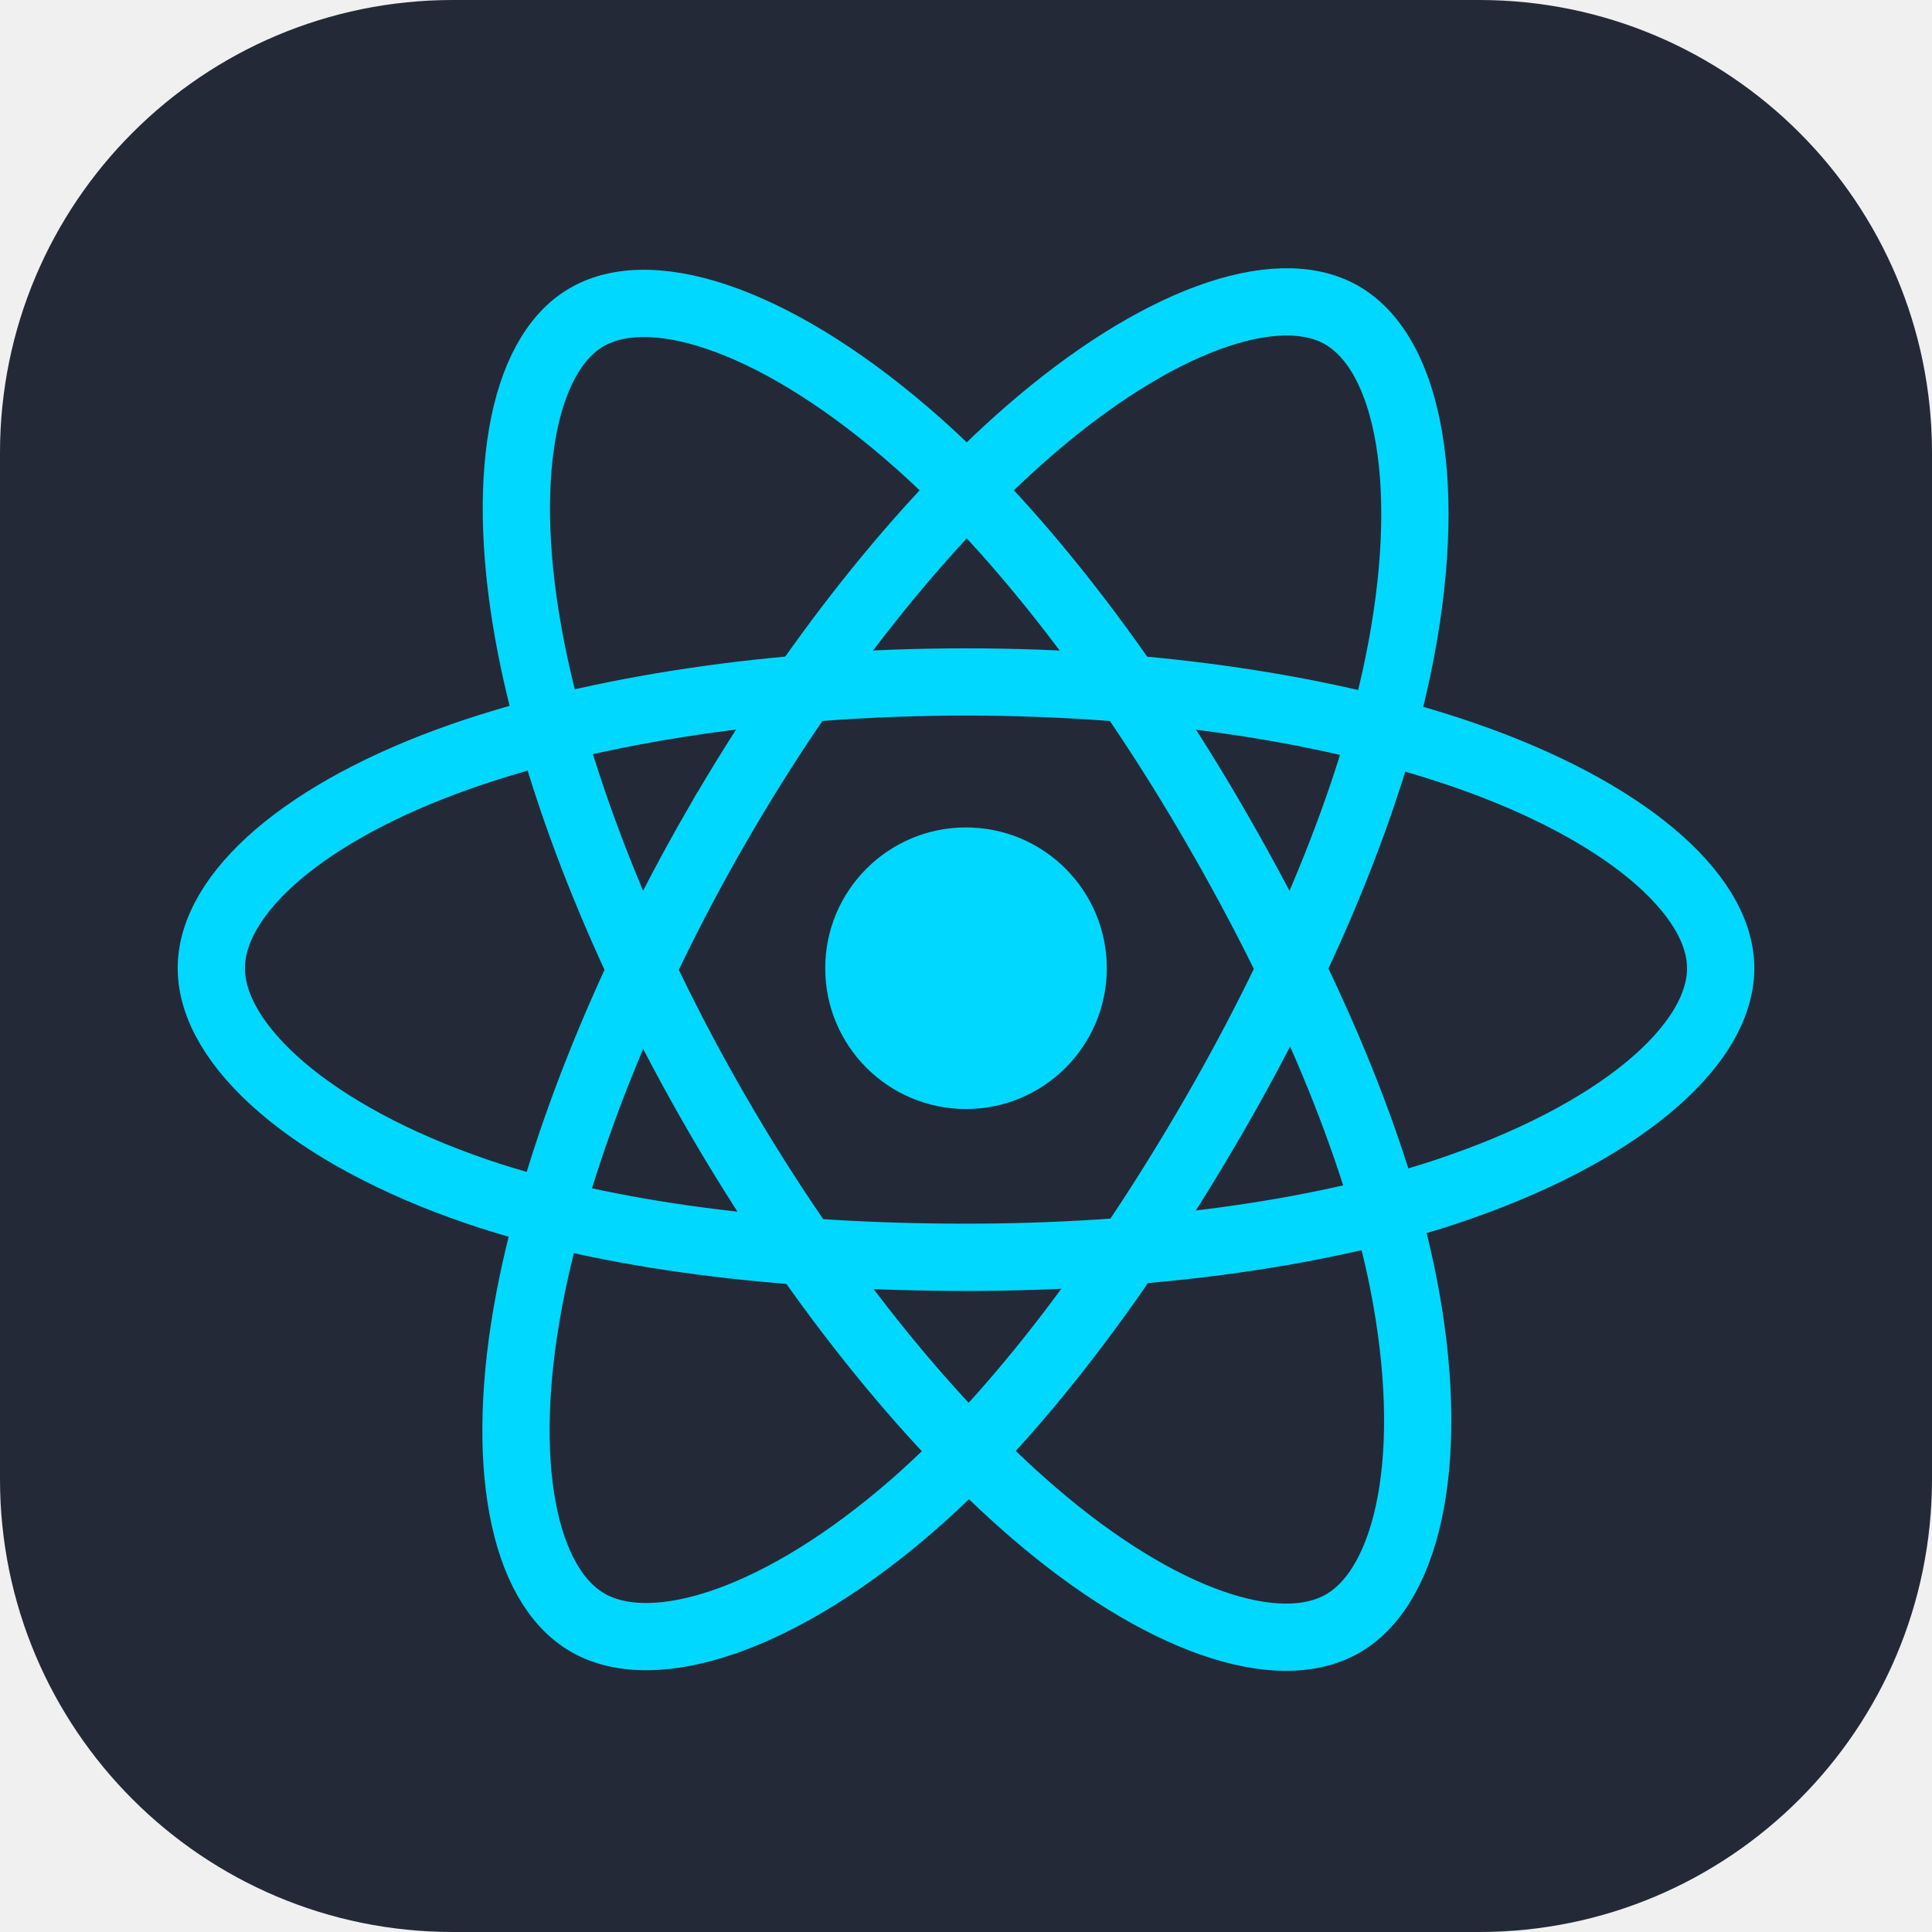
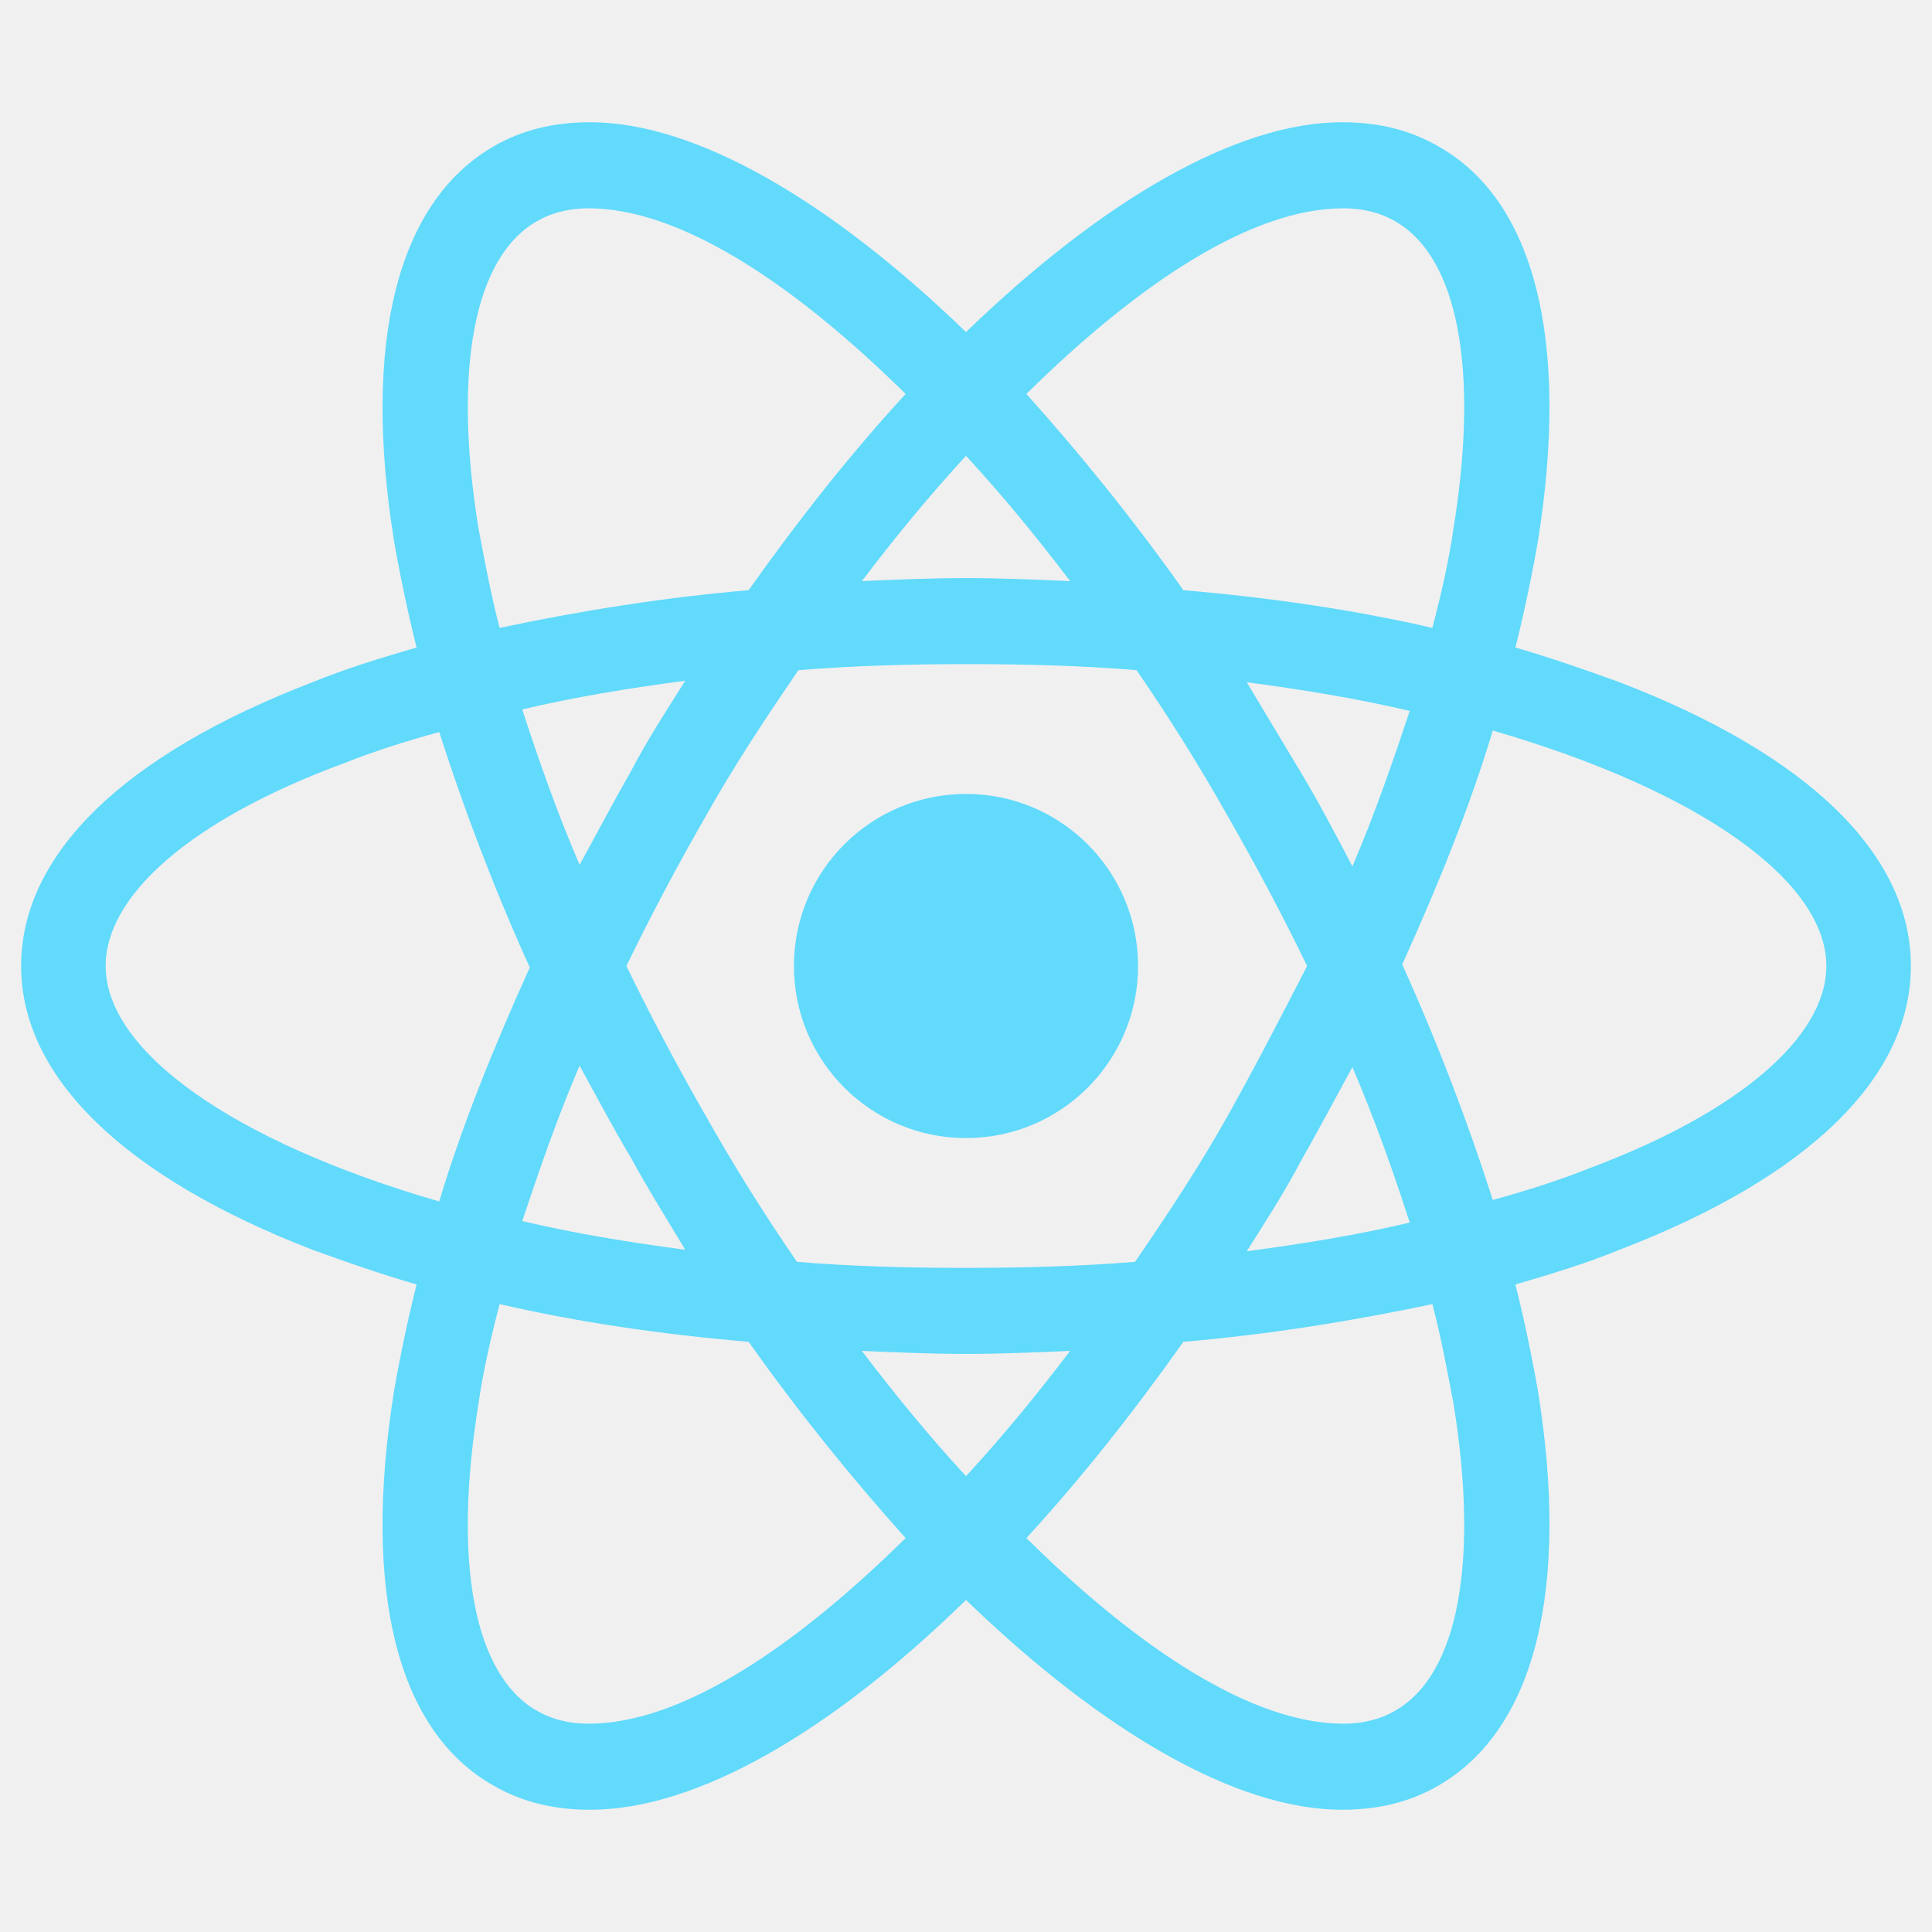
- <svg xmlns="http://www.w3.org/2000/svg" width="106" height="106" viewBox="0 0 106 106" fill="none">
-   <g clip-path="url(#clip0_83_8)">
-     <path d="M81.156 0H24.844C11.123 0 0 11.123 0 24.844V81.156C0 94.877 11.123 106 24.844 106H81.156C94.877 106 106 94.877 106 81.156V24.844C106 11.123 94.877 0 81.156 0Z" fill="#242938" />
-     <path d="M53 60.847C57.267 60.847 60.725 57.388 60.725 53.122C60.725 48.856 57.267 45.397 53 45.397C48.734 45.397 45.276 48.856 45.276 53.122C45.276 57.388 48.734 60.847 53 60.847Z" fill="#00D8FF" />
-     <path d="M53.001 37.416C63.372 37.416 73.007 38.904 80.272 41.405C89.025 44.419 94.406 48.986 94.406 53.122C94.406 57.432 88.703 62.285 79.303 65.399C72.197 67.753 62.846 68.982 53.001 68.982C42.907 68.982 33.348 67.828 26.162 65.373C17.07 62.265 11.594 57.35 11.594 53.122C11.594 49.02 16.732 44.487 25.362 41.479C32.654 38.936 42.526 37.416 52.999 37.416H53.001Z" stroke="#00D8FF" stroke-width="3.69" />
-     <path d="M39.328 45.314C44.51 36.33 50.612 28.727 56.408 23.683C63.391 17.606 70.036 15.226 73.619 17.292C77.352 19.445 78.707 26.811 76.709 36.509C75.2 43.84 71.591 52.555 66.673 61.084C61.63 69.828 55.856 77.532 50.139 82.529C42.905 88.852 35.911 91.141 32.248 89.029C28.695 86.981 27.336 80.264 29.041 71.285C30.481 63.699 34.096 54.387 39.326 45.314H39.328Z" stroke="#00D8FF" stroke-width="3.69" />
-     <path d="M39.341 61.106C34.145 52.132 30.607 43.047 29.131 35.507C27.353 26.422 28.61 19.476 32.189 17.404C35.919 15.244 42.976 17.749 50.381 24.324C55.979 29.294 61.727 36.771 66.66 45.291C71.717 54.027 75.508 62.878 76.982 70.326C78.848 79.752 77.338 86.954 73.679 89.072C70.129 91.127 63.632 88.951 56.704 82.989C50.851 77.953 44.588 70.17 39.341 61.106Z" stroke="#00D8FF" stroke-width="3.69" />
+ <svg xmlns="http://www.w3.org/2000/svg" viewBox="0 0 128 128">
+   <g fill="#61DAFB">
+     <circle cx="64" cy="64" r="11.4" />
+     <path d="M107.3 45.2c-2.2-.8-4.5-1.6-6.9-2.3.6-2.4 1.1-4.8 1.5-7.1 2.1-13.2-.2-22.5-6.6-26.1-1.9-1.1-4-1.6-6.4-1.6-7 0-15.9 5.2-24.9 13.9-9-8.7-17.9-13.9-24.9-13.9-2.4 0-4.5.5-6.4 1.6-6.4 3.7-8.7 13-6.6 26.1.4 2.3.9 4.7 1.5 7.1-2.4.7-4.7 1.4-6.9 2.3C8.2 50 1.4 56.6 1.4 64s6.9 14 19.3 18.8c2.2.8 4.5 1.6 6.9 2.3-.6 2.4-1.1 4.8-1.5 7.1-2.1 13.2.2 22.5 6.6 26.1 1.9 1.1 4 1.6 6.4 1.6 7.1 0 16-5.2 24.9-13.9 9 8.7 17.9 13.9 24.9 13.9 2.4 0 4.5-.5 6.4-1.6 6.4-3.7 8.7-13 6.6-26.1-.4-2.3-.9-4.7-1.5-7.1 2.4-.7 4.7-1.4 6.9-2.3 12.5-4.8 19.3-11.4 19.3-18.8s-6.8-14-19.3-18.8zM92.5 14.7c4.1 2.4 5.5 9.8 3.8 20.3-.3 2.1-.8 4.3-1.4 6.6-5.2-1.2-10.7-2-16.5-2.5-3.4-4.8-6.9-9.1-10.4-13 7.4-7.3 14.9-12.3 21-12.3 1.3 0 2.5.3 3.5.9zM81.3 74c-1.8 3.2-3.9 6.4-6.1 9.6-3.7.3-7.4.4-11.2.4-3.9 0-7.6-.1-11.2-.4-2.2-3.2-4.2-6.4-6-9.6-1.9-3.3-3.7-6.7-5.3-10 1.6-3.3 3.4-6.7 5.3-10 1.8-3.2 3.9-6.4 6.1-9.6 3.7-.3 7.4-.4 11.2-.4 3.9 0 7.6.1 11.2.4 2.2 3.2 4.2 6.4 6 9.6 1.9 3.3 3.7 6.7 5.3 10-1.7 3.3-3.4 6.6-5.3 10zm8.3-3.3c1.5 3.5 2.7 6.9 3.8 10.3-3.4.8-7 1.4-10.8 1.9 1.2-1.9 2.5-3.9 3.6-6 1.2-2.1 2.3-4.2 3.4-6.2zM64 97.8c-2.4-2.6-4.7-5.4-6.9-8.3 2.3.1 4.6.2 6.9.2 2.3 0 4.6-.1 6.9-.2-2.2 2.9-4.5 5.7-6.9 8.3zm-18.6-15c-3.8-.5-7.4-1.1-10.8-1.9 1.1-3.3 2.3-6.8 3.8-10.3 1.1 2 2.2 4.1 3.4 6.1 1.2 2.2 2.4 4.1 3.6 6.1zm-7-25.5c-1.5-3.5-2.7-6.9-3.8-10.3 3.4-.8 7-1.4 10.8-1.9-1.2 1.9-2.5 3.9-3.6 6-1.2 2.1-2.3 4.2-3.4 6.2zM64 30.2c2.4 2.6 4.7 5.4 6.9 8.3-2.3-.1-4.6-.2-6.9-.2-2.3 0-4.6.1-6.9.2 2.2-2.9 4.5-5.7 6.9-8.3zm22.2 21l-3.6-6c3.8.5 7.4 1.1 10.8 1.9-1.1 3.3-2.3 6.8-3.8 10.3-1.1-2.1-2.2-4.2-3.4-6.2zM31.7 35c-1.7-10.5-.3-17.9 3.8-20.3 1-.6 2.2-.9 3.5-.9 6 0 13.5 4.9 21 12.3-3.5 3.8-7 8.2-10.4 13-5.8.5-11.3 1.4-16.5 2.5-.6-2.3-1-4.5-1.4-6.6zM7 64c0-4.7 5.7-9.7 15.7-13.4 2-.8 4.2-1.5 6.4-2.1 1.6 5 3.6 10.3 6 15.6-2.4 5.3-4.5 10.5-6 15.5C15.3 75.6 7 69.6 7 64zm28.5 49.3c-4.1-2.4-5.5-9.8-3.8-20.3.3-2.1.8-4.3 1.4-6.6 5.2 1.2 10.7 2 16.5 2.5 3.4 4.8 6.9 9.1 10.4 13-7.4 7.3-14.9 12.3-21 12.3-1.3 0-2.5-.3-3.5-.9zM96.3 93c1.7 10.5.3 17.9-3.8 20.3-1 .6-2.2.9-3.5.9-6 0-13.5-4.9-21-12.3 3.5-3.8 7-8.2 10.4-13 5.8-.5 11.3-1.4 16.5-2.5.6 2.3 1 4.5 1.4 6.6zm9-15.6c-2 .8-4.2 1.5-6.4 2.1-1.6-5-3.6-10.3-6-15.6 2.4-5.3 4.5-10.5 6-15.5 13.8 4 22.1 10 22.1 15.6 0 4.7-5.8 9.7-15.7 13.4z" />
  </g>
-   <defs>
-     <clipPath id="clip0_83_8">
-       <rect width="106" height="106" fill="white" />
-     </clipPath>
-   </defs>
</svg>
